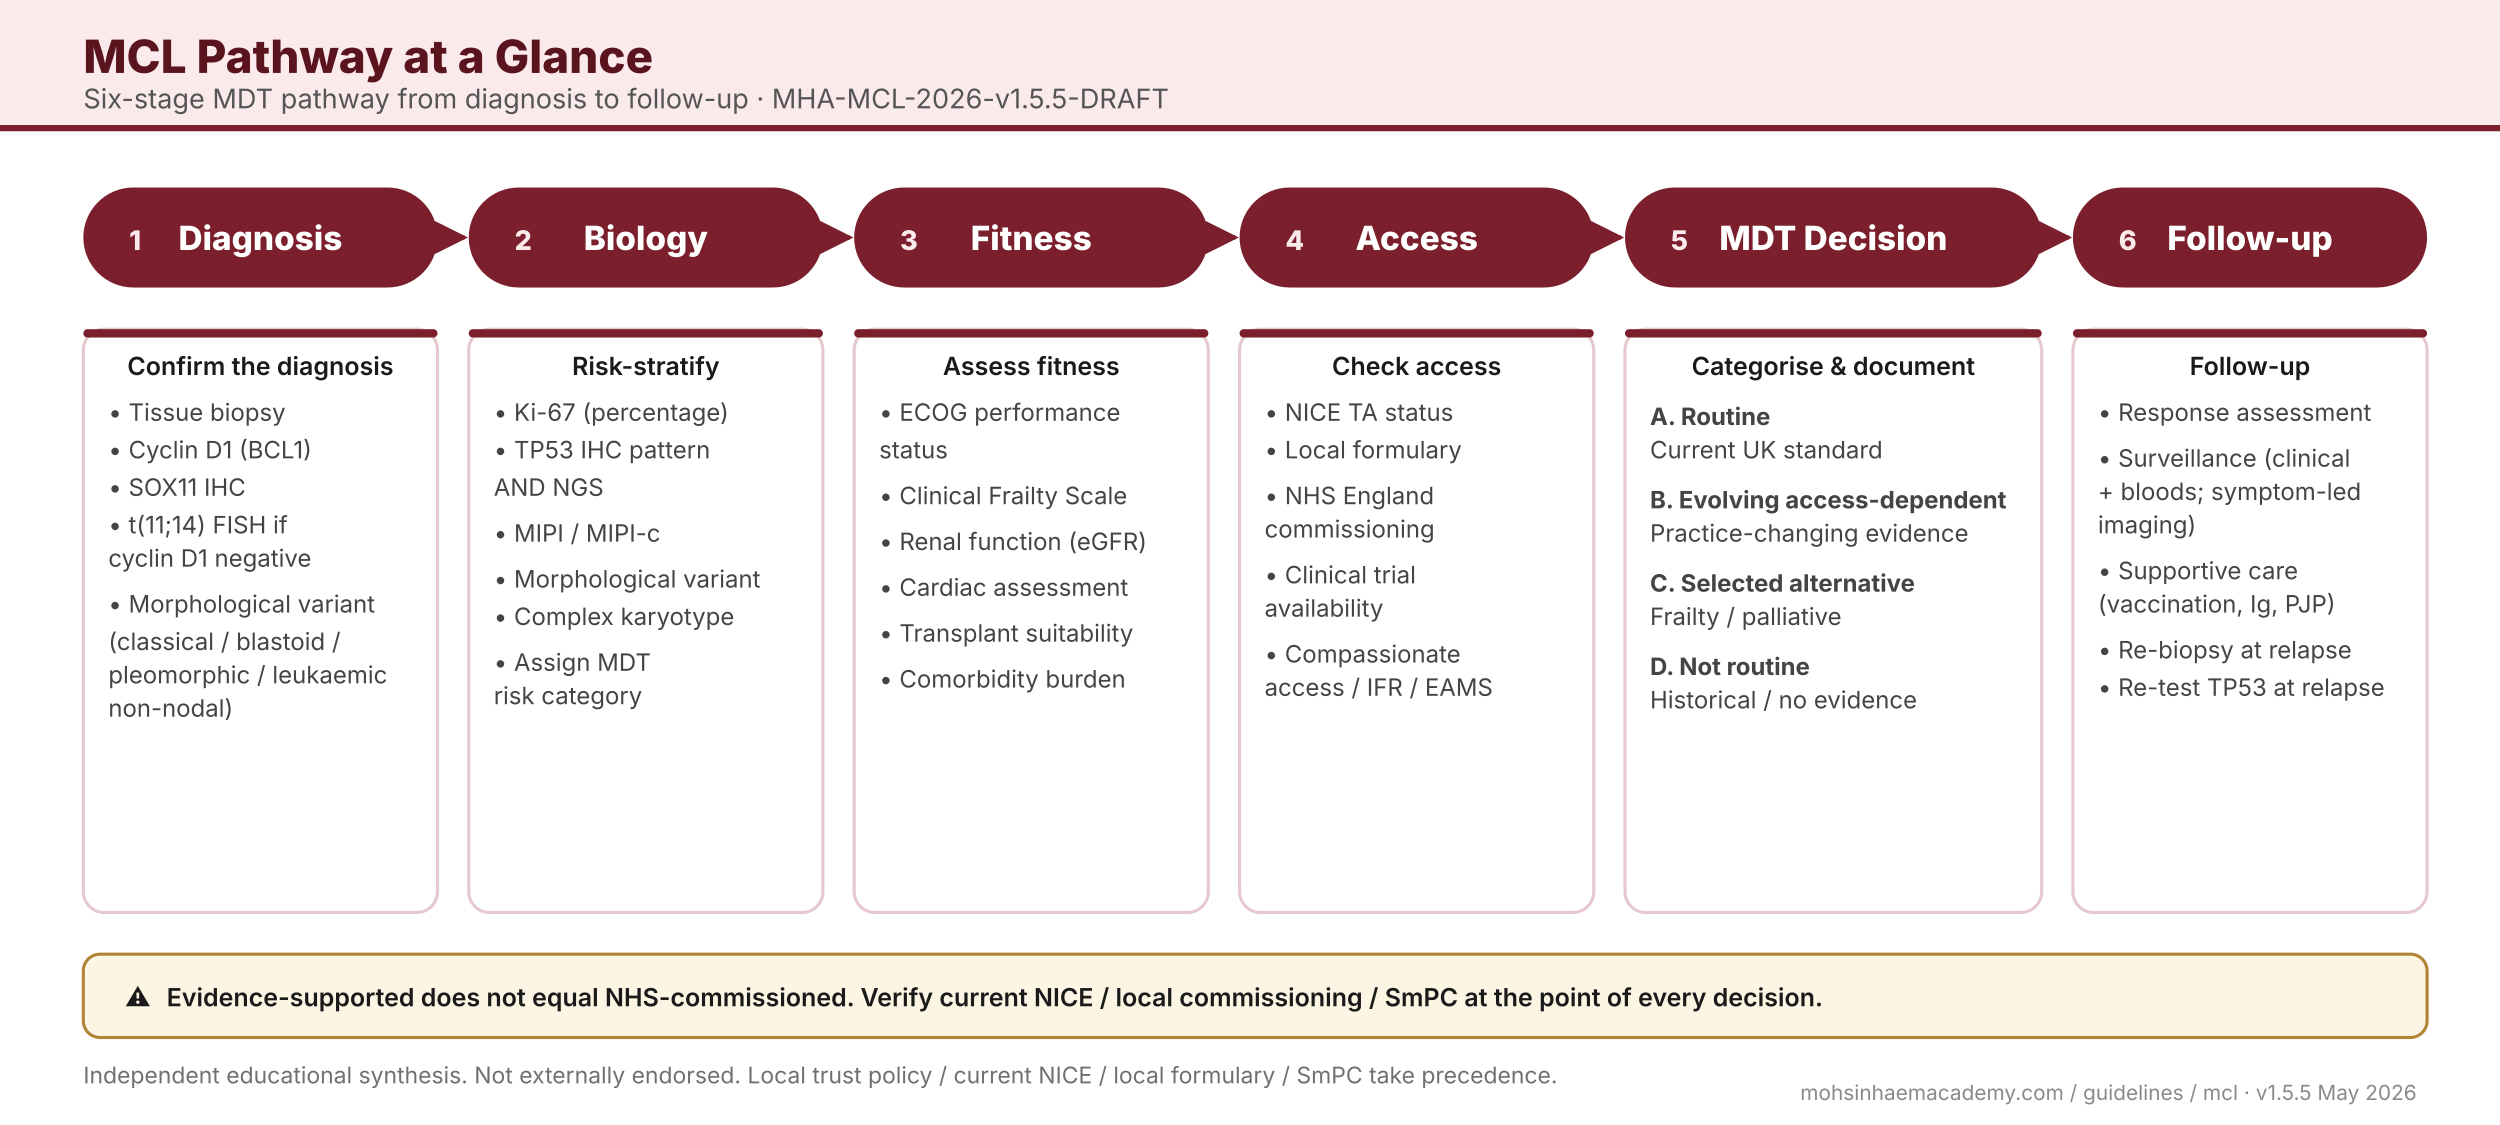
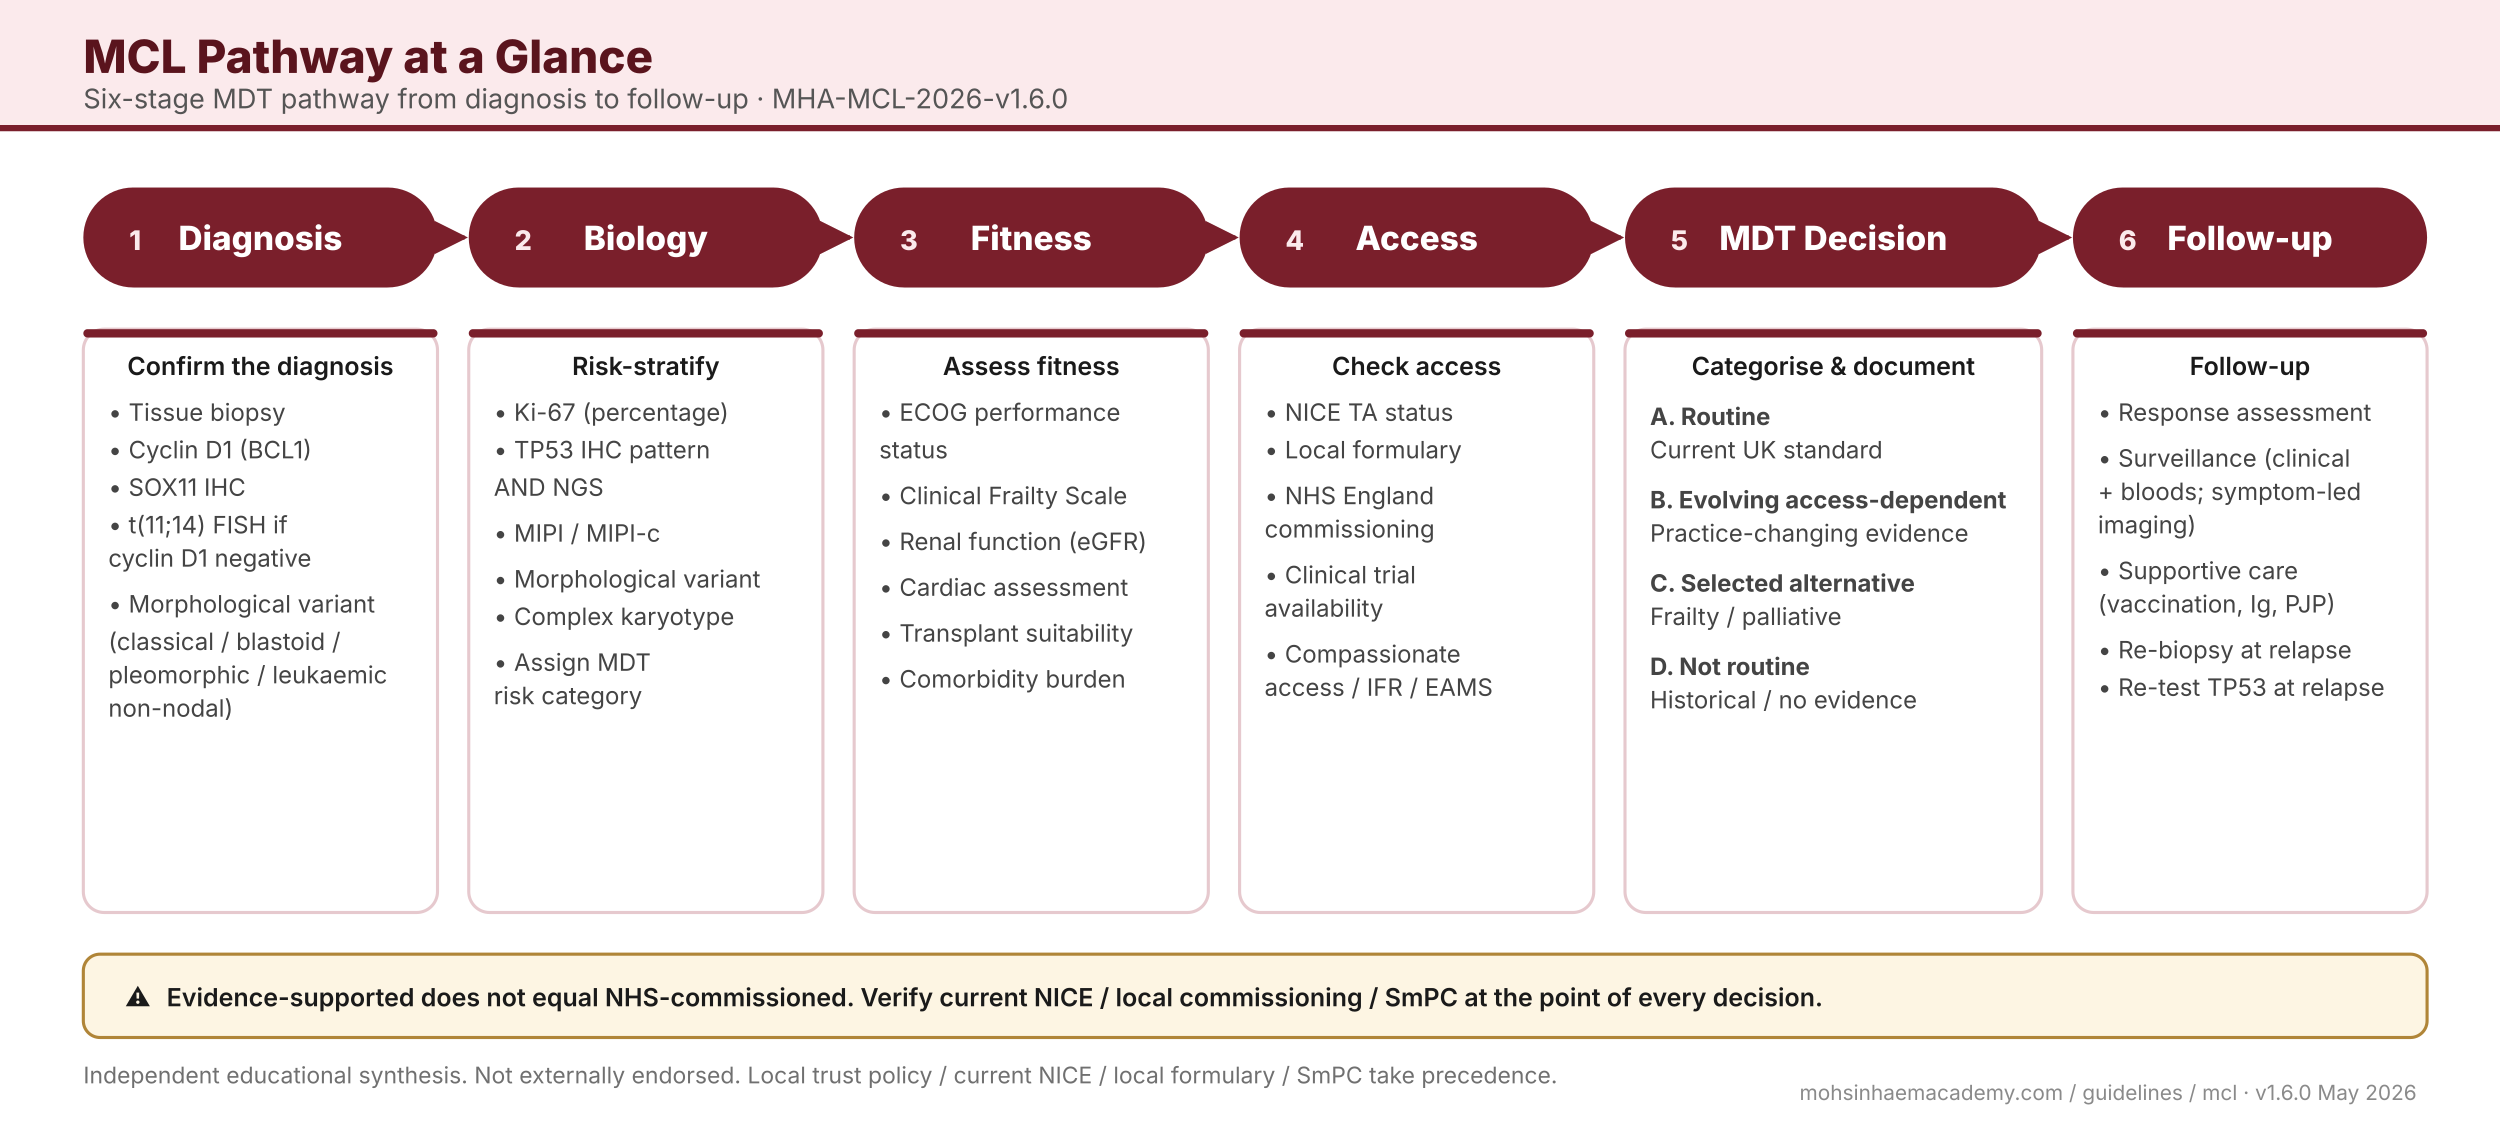
<svg xmlns="http://www.w3.org/2000/svg" viewBox="0 0 1200 540" font-family="Inter, -apple-system, 'Segoe UI', Roboto, sans-serif">
  <style>
    .title    { font-size: 22px; font-weight: 800; fill: #5a141d; }
    .subtitle { font-size: 13px; fill: #555; }
    .footer   { font-size: 11px; fill: #707070; }
    .stage    { font-size: 16px; font-weight: 800; fill: #fff; }
    .num      { font-size: 13px; font-weight: 800; fill: #fbeaec; }
    .label    { font-size: 12px; font-weight: 600; fill: #1a1a1a; }
    .sub      { font-size: 11.5px; fill: #444; }
    .corner   { font-size: 10px; fill: #8a8a8a; }
  </style>
  <defs>
    <marker id="arrow" viewBox="0 0 10 10" refX="9" refY="5" markerWidth="8" markerHeight="8" orient="auto-start-reverse">
      <path d="M0,0 L10,5 L0,10 z" fill="#7a1f2b" />
    </marker>
  </defs>
  <rect x="0" y="0" width="1200" height="540" fill="#ffffff" />
  <rect x="0" y="0" width="1200" height="60" fill="#fbeaec" />
  <rect x="0" y="60" width="1200" height="3" fill="#7a1f2b" />
  <text x="40" y="35" class="title">MCL Pathway at a Glance</text>
-   <text x="40" y="52" class="subtitle">Six-stage MDT pathway from diagnosis to follow-up  ·  MHA-MCL-2026-v1.5.5-DRAFT</text>
+   <text x="40" y="52" class="subtitle">Six-stage MDT pathway from diagnosis to follow-up  ·  MHA-MCL-2026-v1.6.0</text>
  <g>
    <rect x="40" y="90" width="170" height="48" rx="24" fill="#7a1f2b" />
    <text x="62" y="120" class="num">1</text>
    <text x="125" y="120" text-anchor="middle" class="stage">Diagnosis</text>
    <rect x="225" y="90" width="170" height="48" rx="24" fill="#7a1f2b" />
    <text x="247" y="120" class="num">2</text>
    <text x="310" y="120" text-anchor="middle" class="stage">Biology</text>
    <rect x="410" y="90" width="170" height="48" rx="24" fill="#7a1f2b" />
    <text x="432" y="120" class="num">3</text>
    <text x="495" y="120" text-anchor="middle" class="stage">Fitness</text>
    <rect x="595" y="90" width="170" height="48" rx="24" fill="#7a1f2b" />
    <text x="617" y="120" class="num">4</text>
    <text x="680" y="120" text-anchor="middle" class="stage">Access</text>
    <rect x="780" y="90" width="200" height="48" rx="24" fill="#7a1f2b" />
    <text x="802" y="120" class="num">5</text>
    <text x="880" y="120" text-anchor="middle" class="stage">MDT Decision</text>
    <rect x="995" y="90" width="170" height="48" rx="24" fill="#7a1f2b" />
    <text x="1017" y="120" class="num">6</text>
    <text x="1080" y="120" text-anchor="middle" class="stage">Follow-up</text>
  </g>
  <line x1="210" y1="114" x2="223" y2="114" stroke="#7a1f2b" stroke-width="2" marker-end="url(#arrow)" />
  <line x1="395" y1="114" x2="408" y2="114" stroke="#7a1f2b" stroke-width="2" marker-end="url(#arrow)" />
  <line x1="580" y1="114" x2="593" y2="114" stroke="#7a1f2b" stroke-width="2" marker-end="url(#arrow)" />
  <line x1="765" y1="114" x2="778" y2="114" stroke="#7a1f2b" stroke-width="2" marker-end="url(#arrow)" />
  <line x1="980" y1="114" x2="993" y2="114" stroke="#7a1f2b" stroke-width="2" marker-end="url(#arrow)" />
  <rect x="40" y="158" width="170" height="280" rx="10" fill="#ffffff" stroke="#e6c9ce" stroke-width="1.5" />
  <rect x="40" y="158" width="170" height="4" rx="2" fill="#7a1f2b" />
  <text x="125" y="180" text-anchor="middle" class="label">Confirm the diagnosis</text>
  <text x="52" y="202" class="sub">•  Tissue biopsy</text>
  <text x="52" y="220" class="sub">•  Cyclin D1 (BCL1)</text>
  <text x="52" y="238" class="sub">•  SOX11 IHC</text>
  <text x="52" y="256" class="sub">•  t(11;14) FISH if</text>
  <text x="52" y="272" class="sub">    cyclin D1 negative</text>
  <text x="52" y="294" class="sub">•  Morphological variant</text>
  <text x="52" y="312" class="sub">    (classical / blastoid /</text>
  <text x="52" y="328" class="sub">    pleomorphic / leukaemic</text>
  <text x="52" y="344" class="sub">    non-nodal)</text>
  <rect x="225" y="158" width="170" height="280" rx="10" fill="#ffffff" stroke="#e6c9ce" stroke-width="1.5" />
  <rect x="225" y="158" width="170" height="4" rx="2" fill="#7a1f2b" />
  <text x="310" y="180" text-anchor="middle" class="label">Risk-stratify</text>
  <text x="237" y="202" class="sub">•  Ki-67 (percentage)</text>
  <text x="237" y="220" class="sub">•  TP53 IHC pattern</text>
  <text x="237" y="238" class="sub">    AND NGS</text>
  <text x="237" y="260" class="sub">•  MIPI / MIPI-c</text>
  <text x="237" y="282" class="sub">•  Morphological variant</text>
  <text x="237" y="300" class="sub">•  Complex karyotype</text>
  <text x="237" y="322" class="sub">•  Assign MDT</text>
  <text x="237" y="338" class="sub">    risk category</text>
  <rect x="410" y="158" width="170" height="280" rx="10" fill="#ffffff" stroke="#e6c9ce" stroke-width="1.5" />
  <rect x="410" y="158" width="170" height="4" rx="2" fill="#7a1f2b" />
  <text x="495" y="180" text-anchor="middle" class="label">Assess fitness</text>
  <text x="422" y="202" class="sub">•  ECOG performance</text>
  <text x="422" y="220" class="sub">    status</text>
  <text x="422" y="242" class="sub">•  Clinical Frailty Scale</text>
  <text x="422" y="264" class="sub">•  Renal function (eGFR)</text>
  <text x="422" y="286" class="sub">•  Cardiac assessment</text>
  <text x="422" y="308" class="sub">•  Transplant suitability</text>
  <text x="422" y="330" class="sub">•  Comorbidity burden</text>
  <rect x="595" y="158" width="170" height="280" rx="10" fill="#ffffff" stroke="#e6c9ce" stroke-width="1.5" />
  <rect x="595" y="158" width="170" height="4" rx="2" fill="#7a1f2b" />
  <text x="680" y="180" text-anchor="middle" class="label">Check access</text>
  <text x="607" y="202" class="sub">•  NICE TA status</text>
  <text x="607" y="220" class="sub">•  Local formulary</text>
  <text x="607" y="242" class="sub">•  NHS England</text>
  <text x="607" y="258" class="sub">    commissioning</text>
  <text x="607" y="280" class="sub">•  Clinical trial</text>
  <text x="607" y="296" class="sub">    availability</text>
  <text x="607" y="318" class="sub">•  Compassionate</text>
  <text x="607" y="334" class="sub">    access / IFR / EAMS</text>
  <rect x="780" y="158" width="200" height="280" rx="10" fill="#ffffff" stroke="#e6c9ce" stroke-width="1.5" />
  <rect x="780" y="158" width="200" height="4" rx="2" fill="#7a1f2b" />
  <text x="880" y="180" text-anchor="middle" class="label">Categorise &amp; document</text>
  <text x="792" y="204" class="sub" font-weight="700" fill="#2e6b3e">A.  Routine</text>
  <text x="792" y="220" class="sub">Current UK standard</text>
  <text x="792" y="244" class="sub" font-weight="700" fill="#b08538">B.  Evolving access-dependent</text>
  <text x="792" y="260" class="sub">Practice-changing evidence</text>
  <text x="792" y="284" class="sub" font-weight="700" fill="#1f4e79">C.  Selected alternative</text>
  <text x="792" y="300" class="sub">Frailty / palliative</text>
  <text x="792" y="324" class="sub" font-weight="700" fill="#707070">D.  Not routine</text>
  <text x="792" y="340" class="sub">Historical / no evidence</text>
  <rect x="995" y="158" width="170" height="280" rx="10" fill="#ffffff" stroke="#e6c9ce" stroke-width="1.5" />
  <rect x="995" y="158" width="170" height="4" rx="2" fill="#7a1f2b" />
  <text x="1080" y="180" text-anchor="middle" class="label">Follow-up</text>
  <text x="1007" y="202" class="sub">•  Response assessment</text>
  <text x="1007" y="224" class="sub">•  Surveillance (clinical</text>
  <text x="1007" y="240" class="sub">    + bloods; symptom-led</text>
  <text x="1007" y="256" class="sub">    imaging)</text>
  <text x="1007" y="278" class="sub">•  Supportive care</text>
  <text x="1007" y="294" class="sub">    (vaccination, Ig, PJP)</text>
  <text x="1007" y="316" class="sub">•  Re-biopsy at relapse</text>
  <text x="1007" y="334" class="sub">•  Re-test TP53 at relapse</text>
  <rect x="40" y="458" width="1125" height="40" rx="8" fill="#fdf5e3" stroke="#b08538" stroke-width="1.5" />
  <text x="60" y="483" class="label" fill="#b08538">⚠</text>
  <text x="80" y="483" class="label">Evidence-supported does not equal NHS-commissioned. Verify current NICE / local commissioning / SmPC at the point of every decision.</text>
  <text x="40" y="520" class="footer">Independent educational synthesis. Not externally endorsed. Local trust policy / current NICE / local formulary / SmPC take precedence.</text>
-   <text x="1160" y="528" text-anchor="end" class="corner">mohsinhaemacademy.com / guidelines / mcl  ·  v1.5.5 May 2026</text>
+   <text x="1160" y="528" text-anchor="end" class="corner">mohsinhaemacademy.com / guidelines / mcl  ·  v1.6.0 May 2026</text>
</svg>
